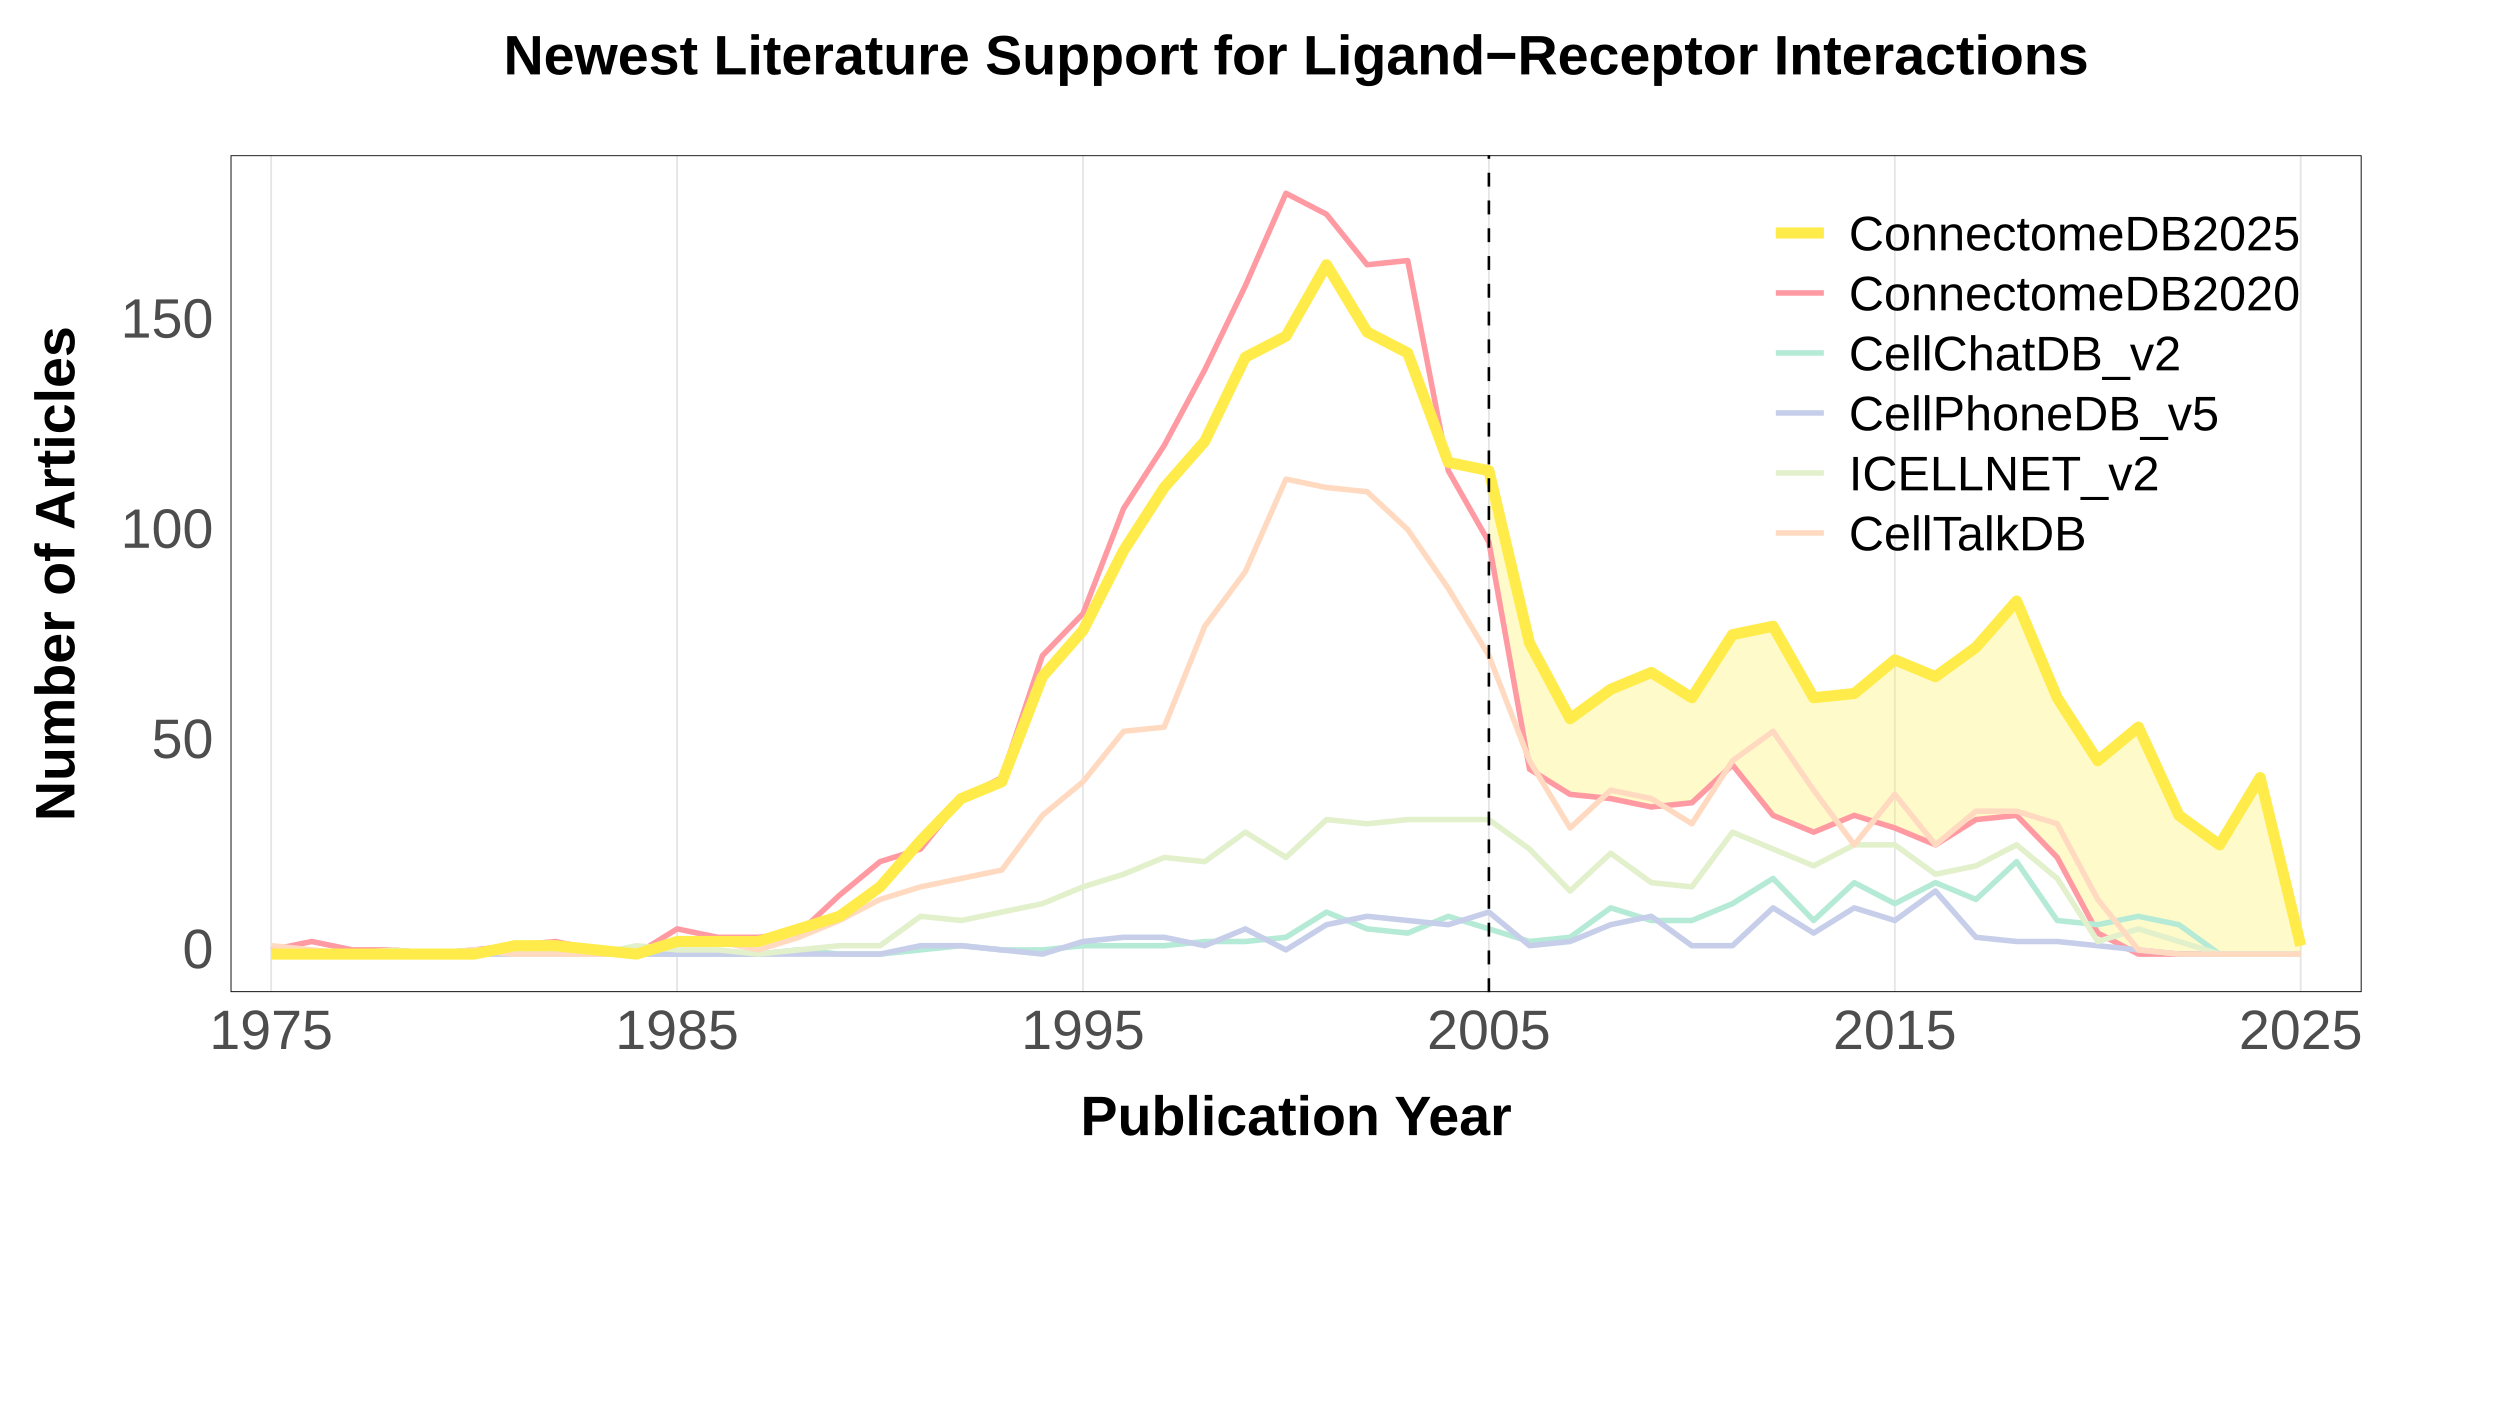
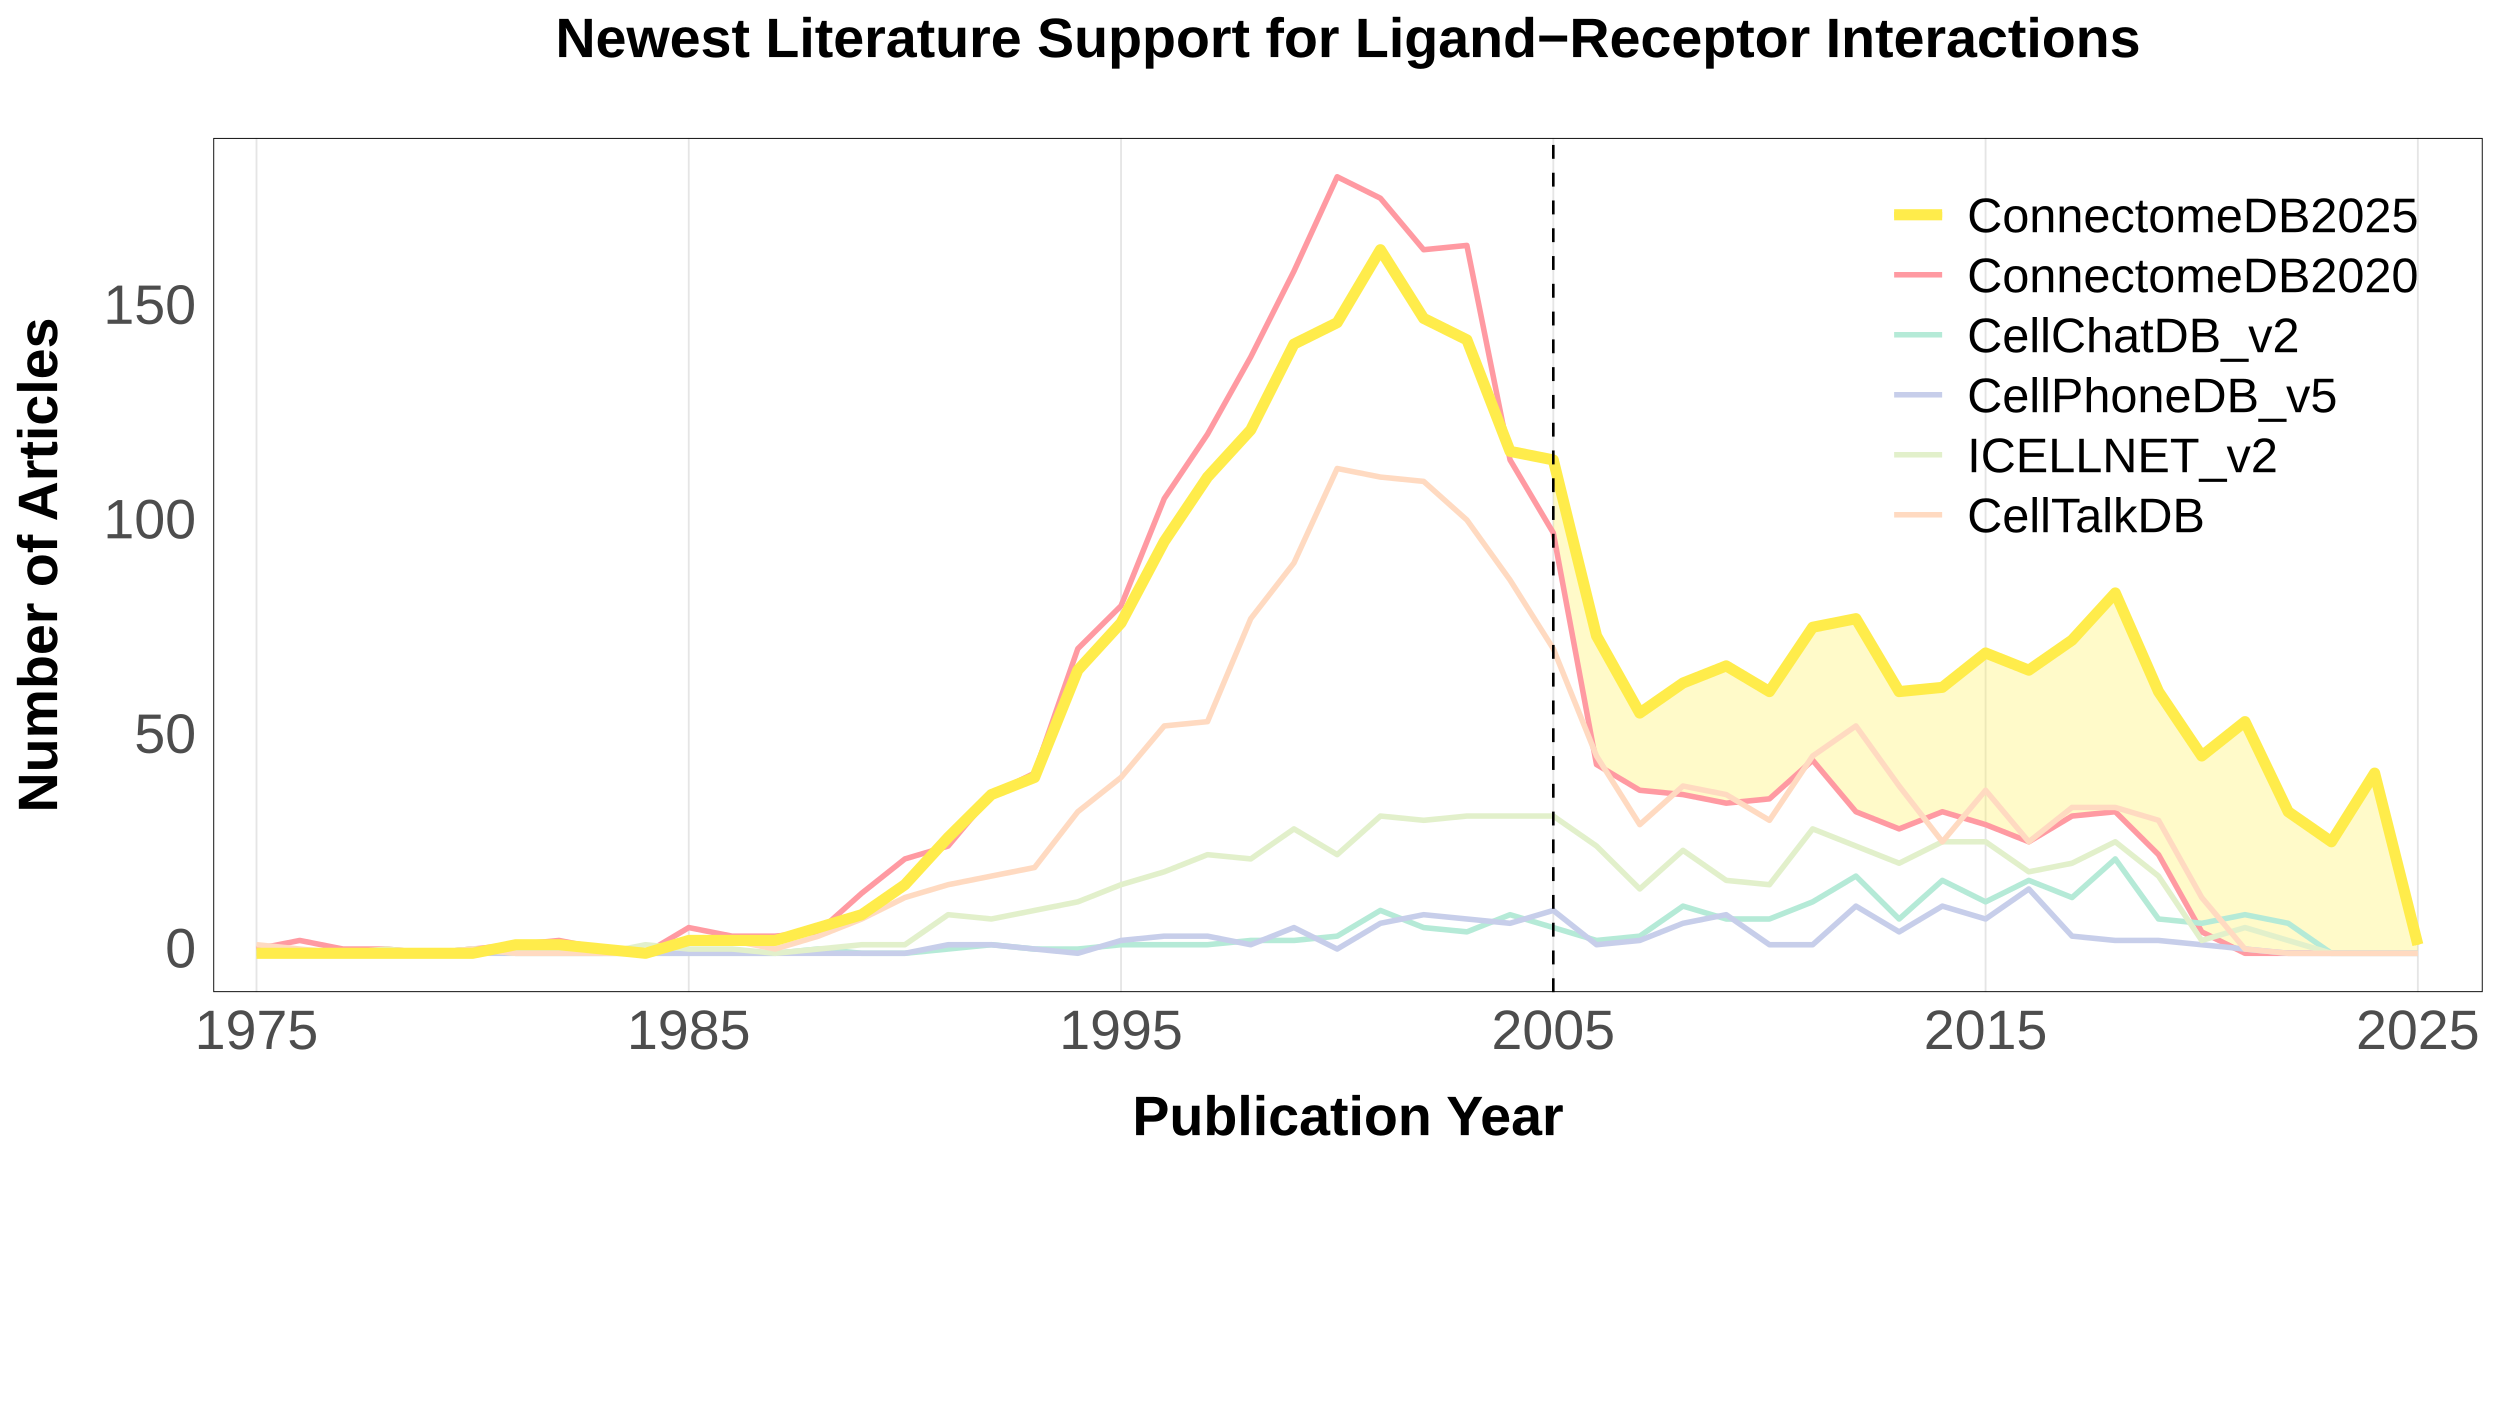
<svg xmlns="http://www.w3.org/2000/svg" width="720.00pt" height="405.00pt" viewBox="0 0 720.00 405.00">
  <g class="svglite">
    <defs>
      <style type="text/css">
    .svglite line, .svglite polyline, .svglite polygon, .svglite path, .svglite rect, .svglite circle {
      fill: none;
      stroke: #000000;
      stroke-linecap: round;
      stroke-linejoin: round;
      stroke-miterlimit: 10.00;
    }
    .svglite text {
      white-space: pre;
    }
    .svglite g.glyphgroup path {
      fill: inherit;
      stroke: none;
    }
  </style>
    </defs>
    <rect width="100%" height="100%" style="stroke: none; fill: none;" />
    <defs>
      <clipPath id="cpMC4wMHw3MjAuMDB8MC4wMHw0MDUuMDA=">
        <rect x="0.00" y="0.00" width="720.00" height="405.00" />
      </clipPath>
    </defs>
    <g clip-path="url(#cpMC4wMHw3MjAuMDB8MC4wMHw0MDUuMDA=)">
</g>
    <defs>
-       <clipPath id="cpNjYuNDB8NjgwLjE1fDQ0LjcxfDI4NS43NA==">
-         <rect x="66.40" y="44.71" width="613.75" height="241.02" />
+       <clipPath id="cpNjEuNDJ8NzE1LjAyfDM5LjczfDI4NS43NA==">
+         <rect x="61.42" y="39.73" width="653.60" height="246.01" />
      </clipPath>
    </defs>
-     <g clip-path="url(#cpNjYuNDB8NjgwLjE1fDQ0LjcxfDI4NS43NA==)">
-       <polyline points="78.09,285.74 78.09,44.71 " style="stroke-width: 0.53; stroke: #E5E5E5; stroke-linecap: butt;" />
-       <polyline points="195.00,285.74 195.00,44.71 " style="stroke-width: 0.53; stroke: #E5E5E5; stroke-linecap: butt;" />
-       <polyline points="311.90,285.74 311.90,44.71 " style="stroke-width: 0.53; stroke: #E5E5E5; stroke-linecap: butt;" />
-       <polyline points="428.80,285.74 428.80,44.71 " style="stroke-width: 0.53; stroke: #E5E5E5; stroke-linecap: butt;" />
-       <polyline points="545.71,285.74 545.71,44.71 " style="stroke-width: 0.53; stroke: #E5E5E5; stroke-linecap: butt;" />
-       <polyline points="662.61,285.74 662.61,44.71 " style="stroke-width: 0.53; stroke: #E5E5E5; stroke-linecap: butt;" />
-       <polygon points="428.80,135.57 440.50,185.20 452.19,206.99 463.88,198.52 475.57,193.67 487.26,200.94 498.95,182.78 510.64,180.36 522.33,200.94 534.02,199.73 545.71,190.04 557.40,194.88 569.09,186.41 580.78,173.09 592.47,200.94 604.16,219.09 615.85,209.41 627.54,234.83 639.23,243.31 650.92,223.94 662.61,272.36 662.61,274.78 650.92,274.78 639.23,274.78 627.54,274.78 615.85,274.78 604.16,268.73 592.47,246.94 580.78,234.83 569.09,236.04 557.40,243.31 545.71,238.46 534.02,234.83 522.33,239.67 510.64,234.83 498.95,220.31 487.26,231.20 475.57,232.41 463.88,229.99 452.19,228.78 440.50,221.52 428.80,156.15 " style="stroke-width: 0.00; stroke: none; stroke-linecap: butt; fill: #FFEC4B; fill-opacity: 0.30;" />
-       <polyline points="428.80,135.57 440.50,185.20 452.19,206.99 463.88,198.52 475.57,193.67 487.26,200.94 498.95,182.78 510.64,180.36 522.33,200.94 534.02,199.73 545.71,190.04 557.40,194.88 569.09,186.41 580.78,173.09 592.47,200.94 604.16,219.09 615.85,209.41 627.54,234.83 639.23,243.31 650.92,223.94 662.61,272.36 " style="stroke-width: 1.07; stroke: none; stroke-linecap: butt;" />
-       <polyline points="662.61,274.78 650.92,274.78 639.23,274.78 627.54,274.78 615.85,274.78 604.16,268.73 592.47,246.94 580.78,234.83 569.09,236.04 557.40,243.31 545.71,238.46 534.02,234.83 522.33,239.67 510.64,234.83 498.95,220.31 487.26,231.20 475.57,232.41 463.88,229.99 452.19,228.78 440.50,221.52 428.80,156.15 " style="stroke-width: 1.07; stroke: none; stroke-linecap: butt;" />
-       <polyline points="78.09,274.78 89.78,274.78 101.47,274.78 113.16,274.78 124.85,274.78 136.54,274.78 148.23,272.36 159.92,272.36 171.61,273.57 183.30,274.78 195.00,271.15 206.69,271.15 218.38,271.15 230.07,267.52 241.76,263.89 253.45,255.41 265.14,242.10 276.83,229.99 288.52,225.15 300.21,194.88 311.90,181.57 323.59,158.57 335.28,140.41 346.97,127.09 358.66,102.88 370.35,96.83 382.04,76.25 393.73,95.62 405.42,101.67 417.11,133.14 428.80,135.57 440.50,185.20 452.19,206.99 463.88,198.52 475.57,193.67 487.26,200.94 498.95,182.78 510.64,180.36 522.33,200.94 534.02,199.73 545.71,190.04 557.40,194.88 569.09,186.41 580.78,173.09 592.47,200.94 604.16,219.09 615.85,209.41 627.54,234.83 639.23,243.31 650.92,223.94 662.61,272.36 " style="stroke-width: 1.60; stroke: #FFEC4B; stroke-linecap: butt;" />
-       <polyline points="78.09,273.57 89.78,271.15 101.47,273.57 113.16,273.57 124.85,274.78 136.54,273.57 148.23,272.36 159.92,271.15 171.61,273.57 183.30,274.78 195.00,267.52 206.69,269.94 218.38,269.94 230.07,268.73 241.76,257.83 253.45,248.15 265.14,244.52 276.83,229.99 288.52,223.94 300.21,188.83 311.90,176.72 323.59,146.46 335.28,128.30 346.97,106.51 358.66,82.30 370.35,55.67 382.04,61.72 393.73,76.25 405.42,75.04 417.11,135.57 428.80,156.15 440.50,221.52 452.19,228.78 463.88,229.99 475.57,232.41 487.26,231.20 498.95,220.31 510.64,234.83 522.33,239.67 534.02,234.83 545.71,238.46 557.40,243.31 569.09,236.04 580.78,234.83 592.47,246.94 604.16,268.73 615.85,274.78 627.54,274.78 639.23,274.78 650.92,274.78 662.61,274.78 " style="stroke-width: 1.60; stroke: #FF9AA2; stroke-linecap: butt;" />
-       <polyline points="78.09,274.78 89.78,274.78 101.47,274.78 113.16,274.78 124.85,274.78 136.54,273.57 148.23,274.78 159.92,274.78 171.61,274.78 183.30,274.78 195.00,274.78 206.69,274.78 218.38,274.78 230.07,273.57 241.76,274.78 253.45,274.78 265.14,273.57 276.83,272.36 288.52,273.57 300.21,273.57 311.90,272.36 323.59,272.36 335.28,272.36 346.97,271.15 358.66,271.15 370.35,269.94 382.04,262.68 393.73,267.52 405.42,268.73 417.11,263.89 428.80,267.52 440.50,271.15 452.19,269.94 463.88,261.46 475.57,265.10 487.26,265.10 498.95,260.25 510.64,252.99 522.33,265.10 534.02,254.20 545.71,260.25 557.40,254.20 569.09,259.04 580.78,248.15 592.47,265.10 604.16,266.31 615.85,263.89 627.54,266.31 639.23,274.78 650.92,274.78 662.61,274.78 " style="stroke-width: 1.60; stroke: #B5EAD7; stroke-linecap: butt;" />
-       <polyline points="78.09,274.78 89.78,274.78 101.47,274.78 113.16,274.78 124.85,274.78 136.54,274.78 148.23,274.78 159.92,274.78 171.61,274.78 183.30,274.78 195.00,274.78 206.69,274.78 218.38,274.78 230.07,274.78 241.76,274.78 253.45,274.78 265.14,272.36 276.83,272.36 288.52,273.57 300.21,274.78 311.90,271.15 323.59,269.94 335.28,269.94 346.97,272.36 358.66,267.52 370.35,273.57 382.04,266.31 393.73,263.89 405.42,265.10 417.11,266.31 428.80,262.68 440.50,272.36 452.19,271.15 463.88,266.31 475.57,263.89 487.26,272.36 498.95,272.36 510.64,261.46 522.33,268.73 534.02,261.46 545.71,265.10 557.40,256.62 569.09,269.94 580.78,271.15 592.47,271.15 604.16,272.36 615.85,273.57 627.54,274.78 639.23,274.78 650.92,274.78 662.61,274.78 " style="stroke-width: 1.60; stroke: #C7CEEA; stroke-linecap: butt;" />
-       <polyline points="78.09,274.78 89.78,274.78 101.47,274.78 113.16,273.57 124.85,274.78 136.54,273.57 148.23,274.78 159.92,274.78 171.61,274.78 183.30,272.36 195.00,273.57 206.69,273.57 218.38,274.78 230.07,273.57 241.76,272.36 253.45,272.36 265.14,263.89 276.83,265.10 288.52,262.68 300.21,260.25 311.90,255.41 323.59,251.78 335.28,246.94 346.97,248.15 358.66,239.67 370.35,246.94 382.04,236.04 393.73,237.25 405.42,236.04 417.11,236.04 428.80,236.04 440.50,244.52 452.19,256.62 463.88,245.73 475.57,254.20 487.26,255.41 498.95,239.67 510.64,244.52 522.33,249.36 534.02,243.31 545.71,243.31 557.40,251.78 569.09,249.36 580.78,243.31 592.47,252.99 604.16,271.15 615.85,267.52 627.54,271.15 639.23,274.78 650.92,274.78 662.61,274.78 " style="stroke-width: 1.60; stroke: #E2F0CB; stroke-linecap: butt;" />
-       <polyline points="78.09,272.36 89.78,273.57 101.47,274.78 113.16,274.78 124.85,274.78 136.54,273.57 148.23,274.78 159.92,274.78 171.61,274.78 183.30,274.78 195.00,271.15 206.69,271.15 218.38,273.57 230.07,269.94 241.76,265.10 253.45,259.04 265.14,255.41 276.83,252.99 288.52,250.57 300.21,234.83 311.90,225.15 323.59,210.62 335.28,209.41 346.97,180.36 358.66,164.62 370.35,137.99 382.04,140.41 393.73,141.62 405.42,152.51 417.11,169.46 428.80,188.83 440.50,219.09 452.19,238.46 463.88,227.57 475.57,229.99 487.26,237.25 498.95,219.09 510.64,210.62 522.33,227.57 534.02,243.31 545.71,228.78 557.40,243.31 569.09,233.62 580.78,233.62 592.47,237.25 604.16,259.04 615.85,273.57 627.54,274.78 639.23,274.78 650.92,274.78 662.61,274.78 " style="stroke-width: 1.60; stroke: #FFDAC1; stroke-linecap: butt;" />
-       <polyline points="78.09,274.78 89.78,274.78 101.47,274.78 113.16,274.78 124.85,274.78 136.54,274.78 148.23,272.36 159.92,272.36 171.61,273.57 183.30,274.78 195.00,271.15 206.69,271.15 218.38,271.15 230.07,267.52 241.76,263.89 253.45,255.41 265.14,242.10 276.83,229.99 288.52,225.15 300.21,194.88 311.90,181.57 323.59,158.57 335.28,140.41 346.97,127.09 358.66,102.88 370.35,96.83 382.04,76.25 393.73,95.62 405.42,101.67 417.11,133.14 428.80,135.57 440.50,185.20 452.19,206.99 463.88,198.52 475.57,193.67 487.26,200.94 498.95,182.78 510.64,180.36 522.33,200.94 534.02,199.73 545.71,190.04 557.40,194.88 569.09,186.41 580.78,173.09 592.47,200.94 604.16,219.09 615.85,209.41 627.54,234.83 639.23,243.31 650.92,223.94 662.61,272.36 " style="stroke-width: 3.20; stroke: #FFEC4B; stroke-linecap: butt;" />
-       <line x1="428.80" y1="285.74" x2="428.80" y2="44.71" style="stroke-width: 0.75; stroke-dasharray: 4.00,4.00; stroke-linecap: butt;" />
-       <rect x="66.40" y="44.71" width="613.75" height="241.02" style="stroke-width: 0.53;" />
+     <g clip-path="url(#cpNjEuNDJ8NzE1LjAyfDM5LjczfDI4NS43NA==)">
+       <polyline points="73.87,285.74 73.87,39.73 " style="stroke-width: 0.53; stroke: #E5E5E5; stroke-linecap: butt;" />
+       <polyline points="198.36,285.74 198.36,39.73 " style="stroke-width: 0.53; stroke: #E5E5E5; stroke-linecap: butt;" />
+       <polyline points="322.86,285.74 322.86,39.73 " style="stroke-width: 0.53; stroke: #E5E5E5; stroke-linecap: butt;" />
+       <polyline points="447.35,285.74 447.35,39.73 " style="stroke-width: 0.53; stroke: #E5E5E5; stroke-linecap: butt;" />
+       <polyline points="571.85,285.74 571.85,39.73 " style="stroke-width: 0.53; stroke: #E5E5E5; stroke-linecap: butt;" />
+       <polyline points="696.34,285.74 696.34,39.73 " style="stroke-width: 0.53; stroke: #E5E5E5; stroke-linecap: butt;" />
+       <polygon points="447.35,132.46 459.80,183.12 472.25,205.36 484.70,196.71 497.15,191.77 509.60,199.18 522.05,180.65 534.50,178.18 546.95,199.18 559.40,197.95 571.85,188.06 584.30,193.01 596.75,184.36 609.20,170.77 621.65,199.18 634.10,217.72 646.55,207.83 659.00,233.78 671.45,242.43 683.89,222.66 696.34,272.08 696.34,274.55 683.89,274.55 671.45,274.55 659.00,274.55 646.55,274.55 634.10,268.38 621.65,246.14 609.20,233.78 596.75,235.02 584.30,242.43 571.85,237.49 559.40,233.78 546.95,238.72 534.50,233.78 522.05,218.95 509.60,230.07 497.15,231.31 484.70,228.84 472.25,227.60 459.80,220.19 447.35,153.47 " style="stroke-width: 0.00; stroke: none; stroke-linecap: butt; fill: #FFEC4B; fill-opacity: 0.30;" />
+       <polyline points="447.35,132.46 459.80,183.12 472.25,205.36 484.70,196.71 497.15,191.77 509.60,199.18 522.05,180.65 534.50,178.18 546.95,199.18 559.40,197.95 571.85,188.06 584.30,193.01 596.75,184.36 609.20,170.77 621.65,199.18 634.10,217.72 646.55,207.83 659.00,233.78 671.45,242.43 683.89,222.66 696.34,272.08 " style="stroke-width: 1.07; stroke: none; stroke-linecap: butt;" />
+       <polyline points="696.34,274.55 683.89,274.55 671.45,274.55 659.00,274.55 646.55,274.55 634.10,268.38 621.65,246.14 609.20,233.78 596.75,235.02 584.30,242.43 571.85,237.49 559.40,233.78 546.95,238.72 534.50,233.78 522.05,218.95 509.60,230.07 497.15,231.31 484.70,228.84 472.25,227.60 459.80,220.19 447.35,153.47 " style="stroke-width: 1.07; stroke: none; stroke-linecap: butt;" />
+       <polyline points="73.87,274.55 86.32,274.55 98.77,274.55 111.22,274.55 123.67,274.55 136.12,274.55 148.57,272.08 161.02,272.08 173.46,273.32 185.91,274.55 198.36,270.85 210.81,270.85 223.26,270.85 235.71,267.14 248.16,263.43 260.61,254.79 273.06,241.19 285.51,228.84 297.96,223.90 310.41,193.01 322.86,179.41 335.31,155.94 347.76,137.40 360.21,123.81 372.66,99.10 385.11,92.92 397.56,71.92 410.01,91.69 422.46,97.87 434.90,129.99 447.35,132.46 459.80,183.12 472.25,205.36 484.70,196.71 497.15,191.77 509.60,199.18 522.05,180.65 534.50,178.18 546.95,199.18 559.40,197.95 571.85,188.06 584.30,193.01 596.75,184.36 609.20,170.77 621.65,199.18 634.10,217.72 646.55,207.83 659.00,233.78 671.45,242.43 683.89,222.66 696.34,272.08 " style="stroke-width: 1.60; stroke: #FFEC4B; stroke-linecap: butt;" />
+       <polyline points="73.87,273.32 86.32,270.85 98.77,273.32 111.22,273.32 123.67,274.55 136.12,273.32 148.57,272.08 161.02,270.85 173.46,273.32 185.91,274.55 198.36,267.14 210.81,269.61 223.26,269.61 235.71,268.38 248.16,257.26 260.61,247.37 273.06,243.66 285.51,228.84 297.96,222.66 310.41,186.83 322.86,174.47 335.31,143.58 347.76,125.05 360.21,102.81 372.66,78.10 385.11,50.91 397.56,57.09 410.01,71.92 422.46,70.68 434.90,132.46 447.35,153.47 459.80,220.19 472.25,227.60 484.70,228.84 497.15,231.31 509.60,230.07 522.05,218.95 534.50,233.78 546.95,238.72 559.40,233.78 571.85,237.49 584.30,242.43 596.75,235.02 609.20,233.78 621.65,246.14 634.10,268.38 646.55,274.55 659.00,274.55 671.45,274.55 683.89,274.55 696.34,274.55 " style="stroke-width: 1.60; stroke: #FF9AA2; stroke-linecap: butt;" />
+       <polyline points="73.87,274.55 86.32,274.55 98.77,274.55 111.22,274.55 123.67,274.55 136.12,273.32 148.57,274.55 161.02,274.55 173.46,274.55 185.91,274.55 198.36,274.55 210.81,274.55 223.26,274.55 235.71,273.32 248.16,274.55 260.61,274.55 273.06,273.32 285.51,272.08 297.96,273.32 310.41,273.32 322.86,272.08 335.31,272.08 347.76,272.08 360.21,270.85 372.66,270.85 385.11,269.61 397.56,262.20 410.01,267.14 422.46,268.38 434.90,263.43 447.35,267.14 459.80,270.85 472.25,269.61 484.70,260.96 497.15,264.67 509.60,264.67 522.05,259.73 534.50,252.31 546.95,264.67 559.40,253.55 571.85,259.73 584.30,253.55 596.75,258.49 609.20,247.37 621.65,264.67 634.10,265.91 646.55,263.43 659.00,265.91 671.45,274.55 683.89,274.55 696.34,274.55 " style="stroke-width: 1.60; stroke: #B5EAD7; stroke-linecap: butt;" />
+       <polyline points="73.87,274.55 86.32,274.55 98.77,274.55 111.22,274.55 123.67,274.55 136.12,274.55 148.57,274.55 161.02,274.55 173.46,274.55 185.91,274.55 198.36,274.55 210.81,274.55 223.26,274.55 235.71,274.55 248.16,274.55 260.61,274.55 273.06,272.08 285.51,272.08 297.96,273.32 310.41,274.55 322.86,270.85 335.31,269.61 347.76,269.61 360.21,272.08 372.66,267.14 385.11,273.32 397.56,265.91 410.01,263.43 422.46,264.67 434.90,265.91 447.35,262.20 459.80,272.08 472.25,270.85 484.70,265.91 497.15,263.43 509.60,272.08 522.05,272.08 534.50,260.96 546.95,268.38 559.40,260.96 571.85,264.67 584.30,256.02 596.75,269.61 609.20,270.85 621.65,270.85 634.10,272.08 646.55,273.32 659.00,274.55 671.45,274.55 683.89,274.55 696.34,274.55 " style="stroke-width: 1.60; stroke: #C7CEEA; stroke-linecap: butt;" />
+       <polyline points="73.87,274.55 86.32,274.55 98.77,274.55 111.22,273.32 123.67,274.55 136.12,273.32 148.57,274.55 161.02,274.55 173.46,274.55 185.91,272.08 198.36,273.32 210.81,273.32 223.26,274.55 235.71,273.32 248.16,272.08 260.61,272.08 273.06,263.43 285.51,264.67 297.96,262.20 310.41,259.73 322.86,254.79 335.31,251.08 347.76,246.14 360.21,247.37 372.66,238.72 385.11,246.14 397.56,235.02 410.01,236.25 422.46,235.02 434.90,235.02 447.35,235.02 459.80,243.66 472.25,256.02 484.70,244.90 497.15,253.55 509.60,254.79 522.05,238.72 534.50,243.66 546.95,248.61 559.40,242.43 571.85,242.43 584.30,251.08 596.75,248.61 609.20,242.43 621.65,252.31 634.10,270.85 646.55,267.14 659.00,270.85 671.45,274.55 683.89,274.55 696.34,274.55 " style="stroke-width: 1.60; stroke: #E2F0CB; stroke-linecap: butt;" />
+       <polyline points="73.87,272.08 86.32,273.32 98.77,274.55 111.22,274.55 123.67,274.55 136.12,273.32 148.57,274.55 161.02,274.55 173.46,274.55 185.91,274.55 198.36,270.85 210.81,270.85 223.26,273.32 235.71,269.61 248.16,264.67 260.61,258.49 273.06,254.79 285.51,252.31 297.96,249.84 310.41,233.78 322.86,223.90 335.31,209.07 347.76,207.83 360.21,178.18 372.66,162.12 385.11,134.93 397.56,137.40 410.01,138.64 422.46,149.76 434.90,167.06 447.35,186.83 459.80,217.72 472.25,237.49 484.70,226.37 497.15,228.84 509.60,236.25 522.05,217.72 534.50,209.07 546.95,226.37 559.40,242.43 571.85,227.60 584.30,242.43 596.75,232.54 609.20,232.54 621.65,236.25 634.10,258.49 646.55,273.32 659.00,274.55 671.45,274.55 683.89,274.55 696.34,274.55 " style="stroke-width: 1.60; stroke: #FFDAC1; stroke-linecap: butt;" />
+       <polyline points="73.87,274.55 86.32,274.55 98.77,274.55 111.22,274.55 123.67,274.55 136.12,274.55 148.57,272.08 161.02,272.08 173.46,273.32 185.91,274.55 198.36,270.85 210.81,270.85 223.26,270.85 235.71,267.14 248.16,263.43 260.61,254.79 273.06,241.19 285.51,228.84 297.96,223.90 310.41,193.01 322.86,179.41 335.31,155.94 347.76,137.40 360.21,123.81 372.66,99.10 385.11,92.92 397.56,71.92 410.01,91.69 422.46,97.87 434.90,129.99 447.35,132.46 459.80,183.12 472.25,205.36 484.70,196.71 497.15,191.77 509.60,199.18 522.05,180.65 534.50,178.18 546.95,199.18 559.40,197.95 571.85,188.06 584.30,193.01 596.75,184.36 609.20,170.77 621.65,199.18 634.10,217.72 646.55,207.83 659.00,233.78 671.45,242.43 683.89,222.66 696.34,272.08 " style="stroke-width: 3.20; stroke: #FFEC4B; stroke-linecap: butt;" />
+       <line x1="447.35" y1="285.74" x2="447.35" y2="39.73" style="stroke-width: 0.75; stroke-dasharray: 4.00,4.00; stroke-linecap: butt;" />
+       <rect x="61.42" y="39.73" width="653.60" height="246.01" style="stroke-width: 0.53;" />
    </g>
    <g clip-path="url(#cpMC4wMHw3MjAuMDB8MC4wMHw0MDUuMDA=)">
-       <text x="52.56" y="278.82" style="font-size: 16.00px;fill: #4D4D4D; font-family: &quot;Arial&quot;;" textLength="8.91px" lengthAdjust="spacingAndGlyphs">0</text>
-       <text x="43.66" y="218.30" style="font-size: 16.00px;fill: #4D4D4D; font-family: &quot;Arial&quot;;" textLength="17.81px" lengthAdjust="spacingAndGlyphs">50</text>
-       <text x="34.75" y="157.77" style="font-size: 16.00px;fill: #4D4D4D; font-family: &quot;Arial&quot;;" textLength="26.72px" lengthAdjust="spacingAndGlyphs">100</text>
-       <text x="34.75" y="97.24" style="font-size: 16.00px;fill: #4D4D4D; font-family: &quot;Arial&quot;;" textLength="26.72px" lengthAdjust="spacingAndGlyphs">150</text>
-       <text x="60.28" y="302.12" style="font-size: 16.00px;fill: #4D4D4D; font-family: &quot;Arial&quot;;" textLength="35.62px" lengthAdjust="spacingAndGlyphs">1975</text>
-       <text x="177.18" y="302.12" style="font-size: 16.00px;fill: #4D4D4D; font-family: &quot;Arial&quot;;" textLength="35.62px" lengthAdjust="spacingAndGlyphs">1985</text>
-       <text x="294.09" y="302.12" style="font-size: 16.00px;fill: #4D4D4D; font-family: &quot;Arial&quot;;" textLength="35.62px" lengthAdjust="spacingAndGlyphs">1995</text>
-       <text x="410.99" y="302.12" style="font-size: 16.00px;fill: #4D4D4D; font-family: &quot;Arial&quot;;" textLength="35.62px" lengthAdjust="spacingAndGlyphs">2005</text>
-       <text x="527.90" y="302.12" style="font-size: 16.00px;fill: #4D4D4D; font-family: &quot;Arial&quot;;" textLength="35.62px" lengthAdjust="spacingAndGlyphs">2015</text>
-       <text x="644.80" y="302.12" style="font-size: 16.00px;fill: #4D4D4D; font-family: &quot;Arial&quot;;" textLength="35.62px" lengthAdjust="spacingAndGlyphs">2025</text>
-       <text x="373.27" y="326.91" text-anchor="middle" style="font-size: 16.00px; font-weight: bold; font-family: &quot;Arial&quot;;" textLength="124.31px" lengthAdjust="spacingAndGlyphs">Publication Year</text>
-       <text transform="translate(21.42,165.22) rotate(-90)" text-anchor="middle" style="font-size: 16.00px; font-weight: bold; font-family: &quot;Arial&quot;;" textLength="142.67px" lengthAdjust="spacingAndGlyphs">Number of Articles</text>
-       <line x1="511.44" y1="67.09" x2="525.27" y2="67.09" style="stroke-width: 1.60; stroke: #FFEC4B; stroke-linecap: butt;" />
-       <line x1="511.44" y1="67.09" x2="525.27" y2="67.09" style="stroke-width: 3.20; stroke: #FFEC4B; stroke-linecap: butt;" />
-       <line x1="511.44" y1="84.37" x2="525.27" y2="84.37" style="stroke-width: 1.60; stroke: #FF9AA2; stroke-linecap: butt;" />
-       <line x1="511.44" y1="101.65" x2="525.27" y2="101.65" style="stroke-width: 1.60; stroke: #B5EAD7; stroke-linecap: butt;" />
-       <line x1="511.44" y1="118.93" x2="525.27" y2="118.93" style="stroke-width: 1.60; stroke: #C7CEEA; stroke-linecap: butt;" />
-       <line x1="511.44" y1="136.21" x2="525.27" y2="136.21" style="stroke-width: 1.60; stroke: #E2F0CB; stroke-linecap: butt;" />
-       <line x1="511.44" y1="153.49" x2="525.27" y2="153.49" style="stroke-width: 1.60; stroke: #FFDAC1; stroke-linecap: butt;" />
-       <text x="532.47" y="72.10" style="font-size: 14.00px; font-family: &quot;Arial&quot;;" textLength="129.92px" lengthAdjust="spacingAndGlyphs">ConnectomeDB2025</text>
-       <text x="532.47" y="89.38" style="font-size: 14.00px; font-family: &quot;Arial&quot;;" textLength="129.92px" lengthAdjust="spacingAndGlyphs">ConnectomeDB2020</text>
-       <text x="532.47" y="106.66" style="font-size: 14.00px; font-family: &quot;Arial&quot;;" textLength="95.69px" lengthAdjust="spacingAndGlyphs">CellChatDB_v2</text>
-       <text x="532.47" y="123.94" style="font-size: 14.00px; font-family: &quot;Arial&quot;;" textLength="106.59px" lengthAdjust="spacingAndGlyphs">CellPhoneDB_v5</text>
-       <text x="532.47" y="141.22" style="font-size: 14.00px; font-family: &quot;Arial&quot;;" textLength="89.47px" lengthAdjust="spacingAndGlyphs">ICELLNET_v2</text>
-       <text x="532.47" y="158.50" style="font-size: 14.00px; font-family: &quot;Arial&quot;;" textLength="68.45px" lengthAdjust="spacingAndGlyphs">CellTalkDB</text>
-       <text x="373.27" y="21.42" text-anchor="middle" style="font-size: 16.00px; font-weight: bold; font-family: &quot;Arial&quot;;" textLength="456.89px" lengthAdjust="spacingAndGlyphs">Newest Literature Support for Ligand−Receptor Interactions</text>
+       <text x="47.58" y="278.60" style="font-size: 16.00px;fill: #4D4D4D; font-family: &quot;Arial&quot;;" textLength="8.91px" lengthAdjust="spacingAndGlyphs">0</text>
+       <text x="38.68" y="216.82" style="font-size: 16.00px;fill: #4D4D4D; font-family: &quot;Arial&quot;;" textLength="17.81px" lengthAdjust="spacingAndGlyphs">50</text>
+       <text x="29.77" y="155.04" style="font-size: 16.00px;fill: #4D4D4D; font-family: &quot;Arial&quot;;" textLength="26.72px" lengthAdjust="spacingAndGlyphs">100</text>
+       <text x="29.77" y="93.26" style="font-size: 16.00px;fill: #4D4D4D; font-family: &quot;Arial&quot;;" textLength="26.72px" lengthAdjust="spacingAndGlyphs">150</text>
+       <text x="56.06" y="302.12" style="font-size: 16.00px;fill: #4D4D4D; font-family: &quot;Arial&quot;;" textLength="35.62px" lengthAdjust="spacingAndGlyphs">1975</text>
+       <text x="180.55" y="302.12" style="font-size: 16.00px;fill: #4D4D4D; font-family: &quot;Arial&quot;;" textLength="35.62px" lengthAdjust="spacingAndGlyphs">1985</text>
+       <text x="305.05" y="302.12" style="font-size: 16.00px;fill: #4D4D4D; font-family: &quot;Arial&quot;;" textLength="35.62px" lengthAdjust="spacingAndGlyphs">1995</text>
+       <text x="429.54" y="302.12" style="font-size: 16.00px;fill: #4D4D4D; font-family: &quot;Arial&quot;;" textLength="35.62px" lengthAdjust="spacingAndGlyphs">2005</text>
+       <text x="554.04" y="302.12" style="font-size: 16.00px;fill: #4D4D4D; font-family: &quot;Arial&quot;;" textLength="35.62px" lengthAdjust="spacingAndGlyphs">2015</text>
+       <text x="678.53" y="302.12" style="font-size: 16.00px;fill: #4D4D4D; font-family: &quot;Arial&quot;;" textLength="35.62px" lengthAdjust="spacingAndGlyphs">2025</text>
+       <text x="388.22" y="326.91" text-anchor="middle" style="font-size: 16.00px; font-weight: bold; font-family: &quot;Arial&quot;;" textLength="124.31px" lengthAdjust="spacingAndGlyphs">Publication Year</text>
+       <text transform="translate(16.44,162.73) rotate(-90)" text-anchor="middle" style="font-size: 16.00px; font-weight: bold; font-family: &quot;Arial&quot;;" textLength="142.67px" lengthAdjust="spacingAndGlyphs">Number of Articles</text>
+       <line x1="545.51" y1="61.85" x2="559.34" y2="61.85" style="stroke-width: 1.60; stroke: #FFEC4B; stroke-linecap: butt;" />
+       <line x1="545.51" y1="61.85" x2="559.34" y2="61.85" style="stroke-width: 3.20; stroke: #FFEC4B; stroke-linecap: butt;" />
+       <line x1="545.51" y1="79.13" x2="559.34" y2="79.13" style="stroke-width: 1.60; stroke: #FF9AA2; stroke-linecap: butt;" />
+       <line x1="545.51" y1="96.41" x2="559.34" y2="96.41" style="stroke-width: 1.60; stroke: #B5EAD7; stroke-linecap: butt;" />
+       <line x1="545.51" y1="113.69" x2="559.34" y2="113.69" style="stroke-width: 1.60; stroke: #C7CEEA; stroke-linecap: butt;" />
+       <line x1="545.51" y1="130.97" x2="559.34" y2="130.97" style="stroke-width: 1.60; stroke: #E2F0CB; stroke-linecap: butt;" />
+       <line x1="545.51" y1="148.25" x2="559.34" y2="148.25" style="stroke-width: 1.60; stroke: #FFDAC1; stroke-linecap: butt;" />
+       <text x="566.55" y="66.87" style="font-size: 14.00px; font-family: &quot;Arial&quot;;" textLength="129.92px" lengthAdjust="spacingAndGlyphs">ConnectomeDB2025</text>
+       <text x="566.55" y="84.15" style="font-size: 14.00px; font-family: &quot;Arial&quot;;" textLength="129.92px" lengthAdjust="spacingAndGlyphs">ConnectomeDB2020</text>
+       <text x="566.55" y="101.43" style="font-size: 14.00px; font-family: &quot;Arial&quot;;" textLength="95.69px" lengthAdjust="spacingAndGlyphs">CellChatDB_v2</text>
+       <text x="566.55" y="118.71" style="font-size: 14.00px; font-family: &quot;Arial&quot;;" textLength="106.59px" lengthAdjust="spacingAndGlyphs">CellPhoneDB_v5</text>
+       <text x="566.55" y="135.99" style="font-size: 14.00px; font-family: &quot;Arial&quot;;" textLength="89.47px" lengthAdjust="spacingAndGlyphs">ICELLNET_v2</text>
+       <text x="566.55" y="153.27" style="font-size: 14.00px; font-family: &quot;Arial&quot;;" textLength="68.45px" lengthAdjust="spacingAndGlyphs">CellTalkDB</text>
+       <text x="388.22" y="16.44" text-anchor="middle" style="font-size: 16.00px; font-weight: bold; font-family: &quot;Arial&quot;;" textLength="456.89px" lengthAdjust="spacingAndGlyphs">Newest Literature Support for Ligand−Receptor Interactions</text>
    </g>
  </g>
</svg>
